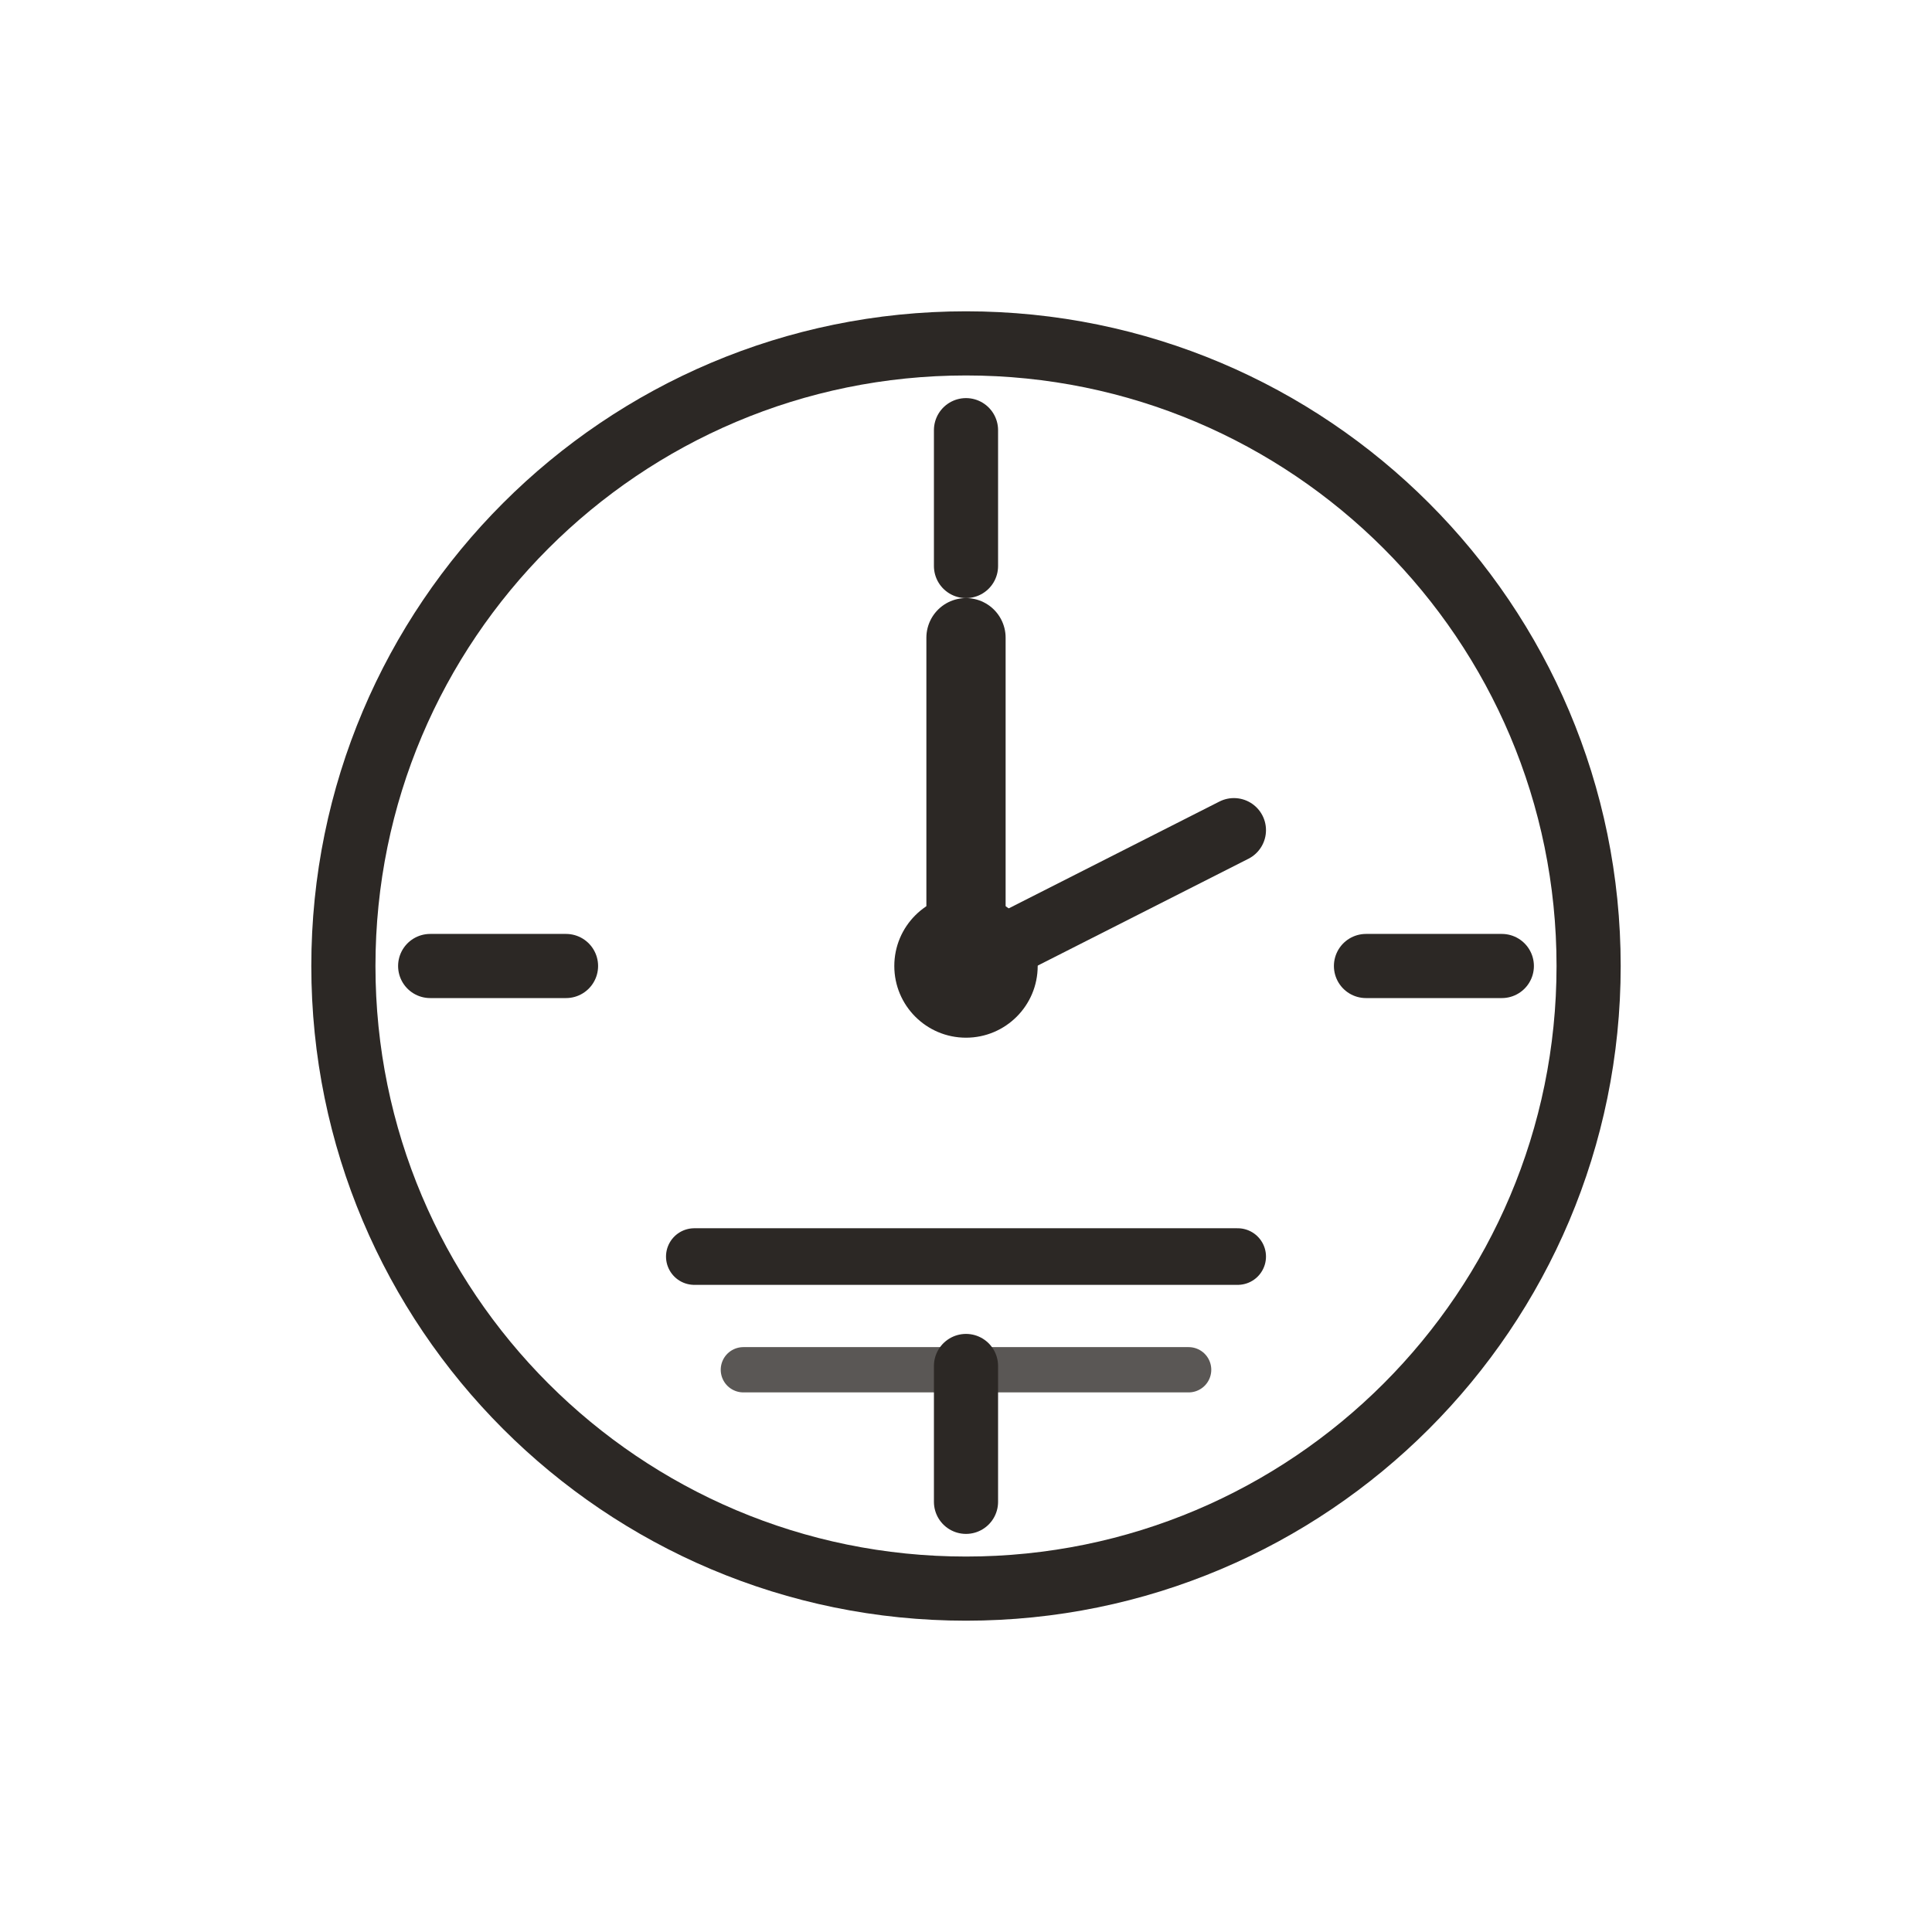
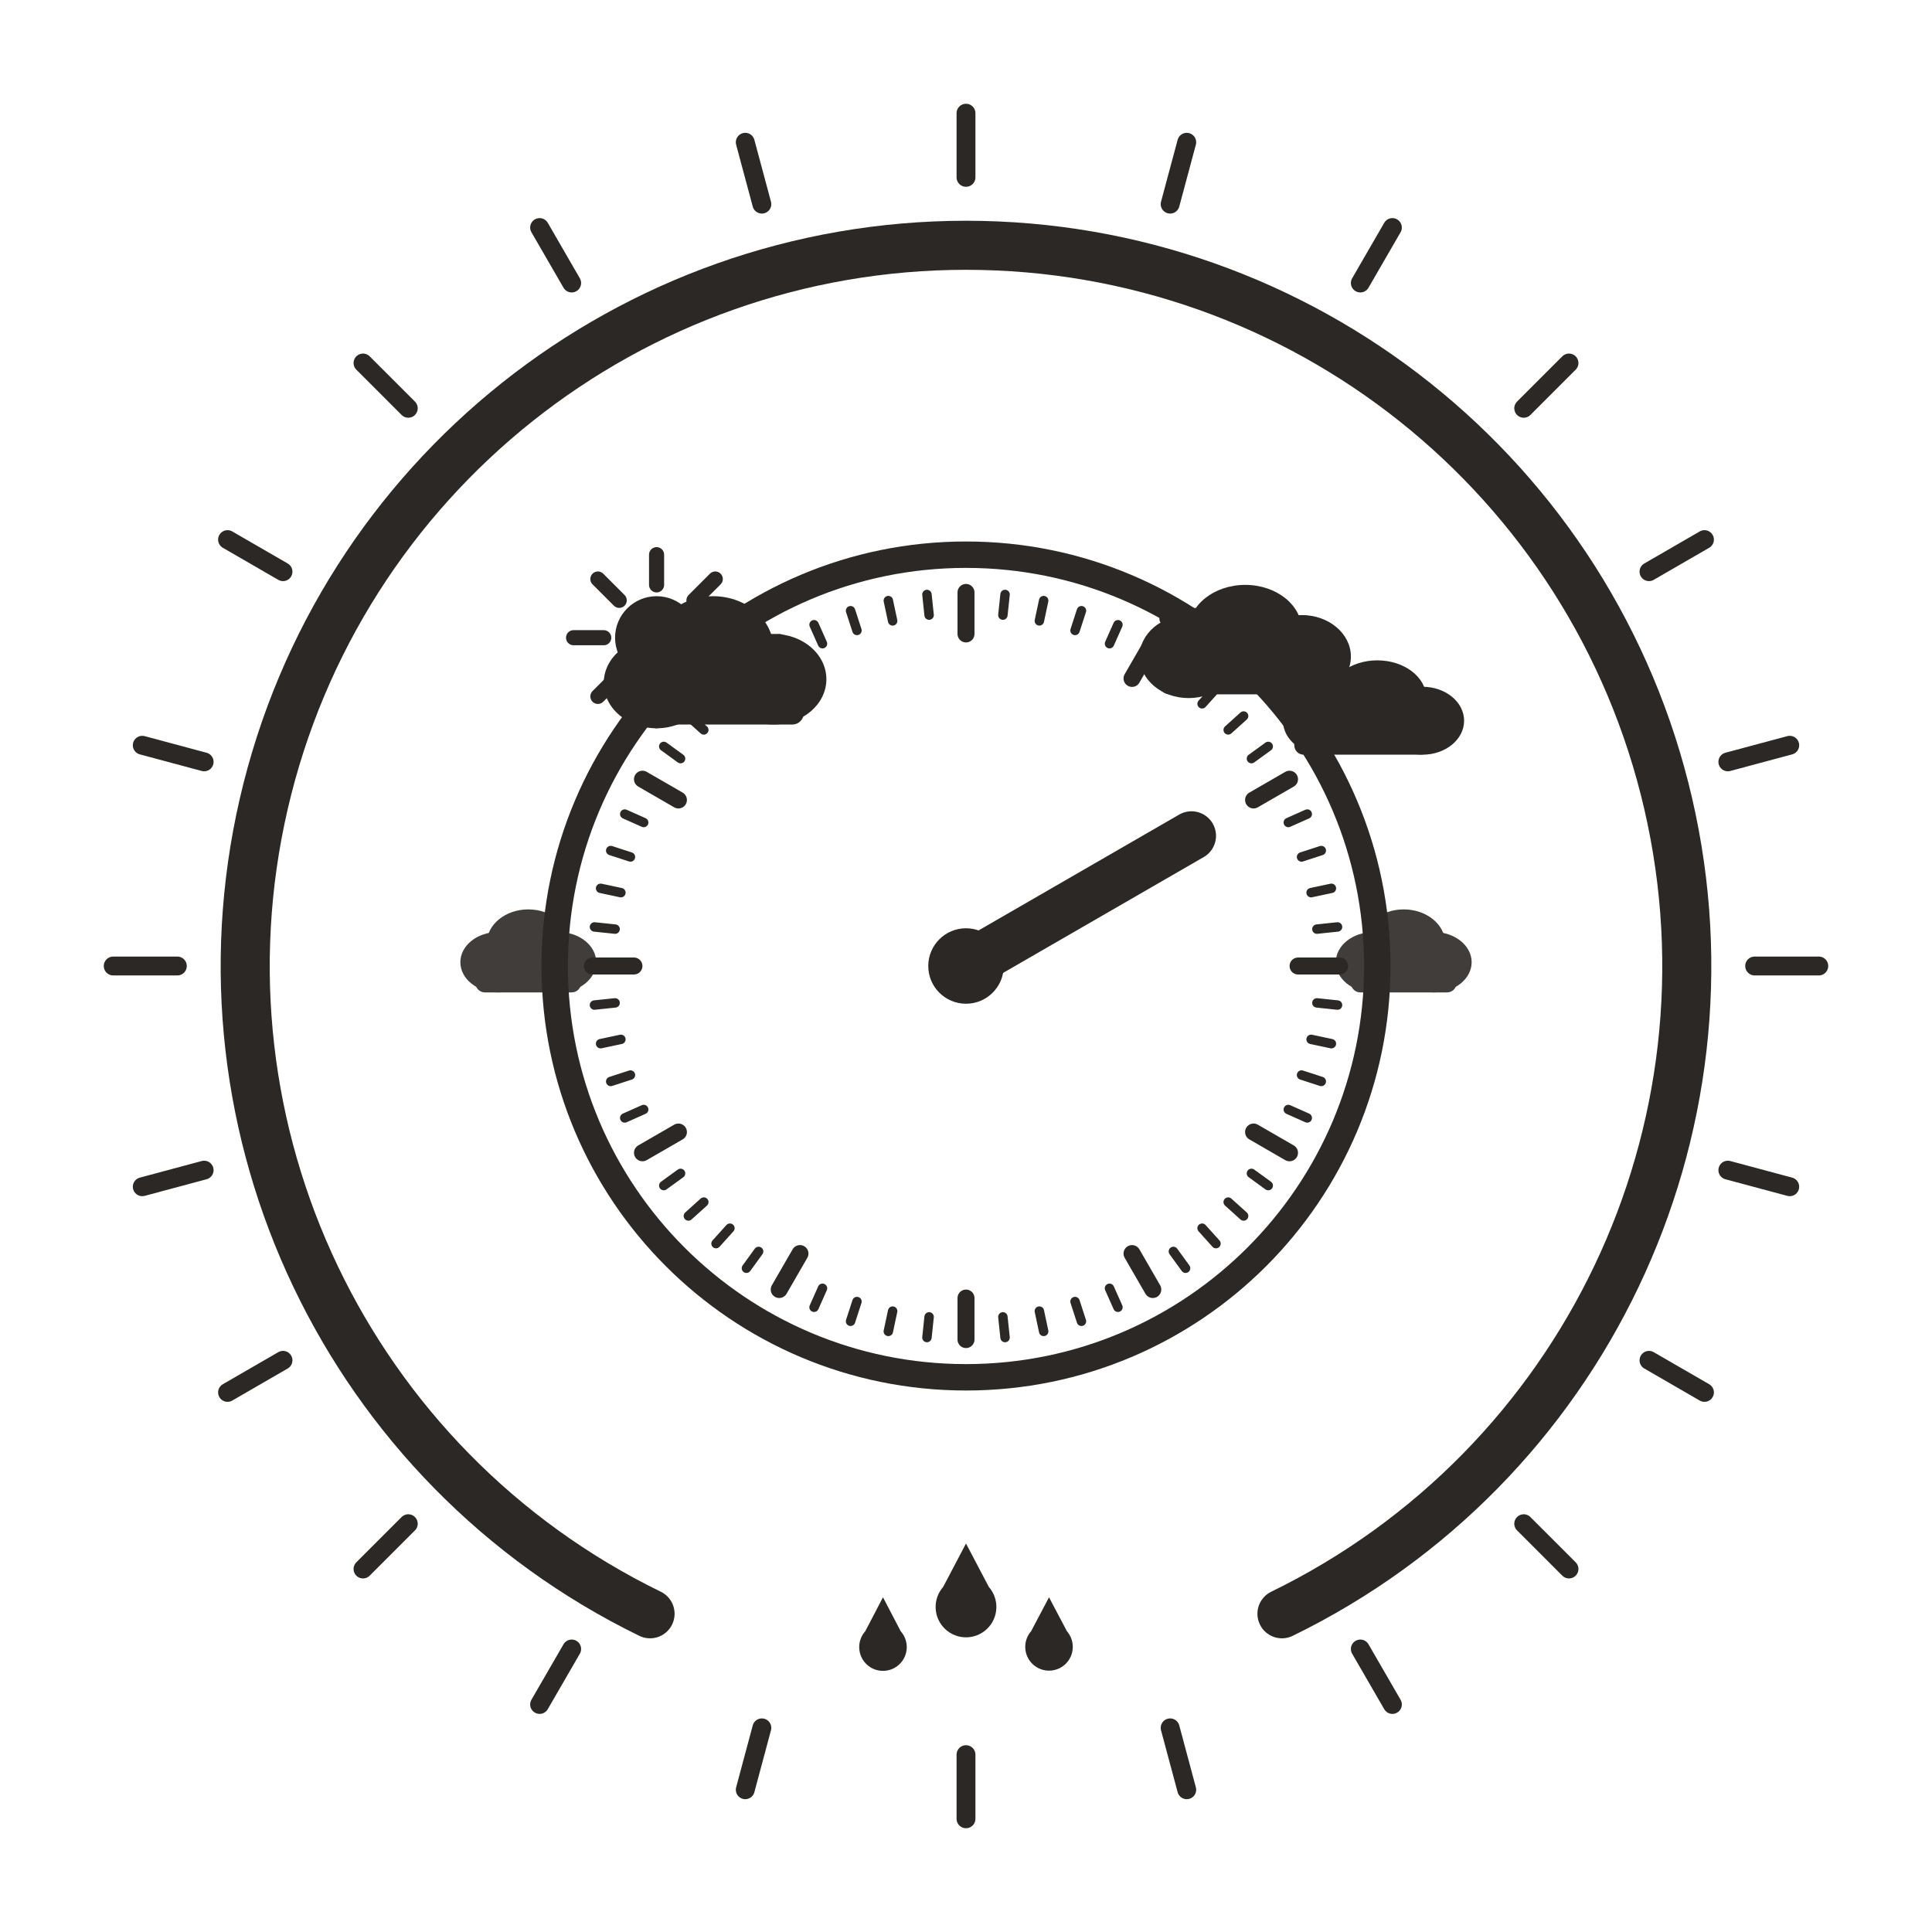
<svg xmlns="http://www.w3.org/2000/svg" width="1024" height="1024" viewBox="0 0 1024 1024">
-   <rect width="1024" height="1024" fill="none" />
-   <circle cx="512" cy="512" r="330" fill="none" stroke="#2c2825" stroke-width="34" />
-   <path d="M512 228v72M512 724v72M228 512h72M724 512h72" stroke="#2c2825" stroke-width="34" stroke-linecap="round" />
-   <path d="M512 512 512 338" stroke="#2c2825" stroke-width="42" stroke-linecap="round" />
-   <path d="M512 512 654 440" stroke="#2c2825" stroke-width="34" stroke-linecap="round" />
-   <circle cx="512" cy="512" r="38" fill="#2c2825" />
-   <path d="M368 666h288" stroke="#2c2825" stroke-width="30" stroke-linecap="round" />
-   <path d="M394 726h236" stroke="#2c2825" stroke-width="24" stroke-linecap="round" opacity=".78" />
+   <g stroke="#2c2825" stroke-width="10" stroke-linecap="round">
+     <line x1="512.0" y1="94.0" x2="512.0" y2="60.0" />
+     <line x1="620.2" y1="108.2" x2="629.0" y2="75.4" />
+     <line x1="721.0" y1="150.0" x2="738.0" y2="120.6" />
+     <line x1="807.6" y1="216.4" x2="831.6" y2="192.4" />
+     <line x1="874.0" y1="303.0" x2="903.4" y2="286.0" />
+     <line x1="915.8" y1="403.8" x2="948.6" y2="395.0" />
+     <line x1="930.0" y1="512.0" x2="964.0" y2="512.0" />
+     <line x1="915.8" y1="620.2" x2="948.6" y2="629.0" />
+     <line x1="874.0" y1="721.0" x2="903.4" y2="738.0" />
+     <line x1="807.6" y1="807.6" x2="831.6" y2="831.6" />
+     <line x1="721.0" y1="874.0" x2="738.0" y2="903.4" />
+     <line x1="620.2" y1="915.8" x2="629.0" y2="948.6" />
+     <line x1="512.0" y1="930.0" x2="512.0" y2="964.0" />
+     <line x1="403.8" y1="915.8" x2="395.0" y2="948.6" />
+     <line x1="303.0" y1="874.0" x2="286.0" y2="903.4" />
+     <line x1="216.4" y1="807.6" x2="192.4" y2="831.6" />
+     <line x1="150.0" y1="721.0" x2="120.6" y2="738.0" />
+     <line x1="108.2" y1="620.2" x2="75.4" y2="629.0" />
+     <line x1="94.0" y1="512.0" x2="60.0" y2="512.0" />
+     <line x1="108.2" y1="403.8" x2="75.4" y2="395.0" />
+     <line x1="150.0" y1="303.0" x2="120.6" y2="286.0" />
+     <line x1="216.4" y1="216.4" x2="192.4" y2="192.4" />
+     <line x1="303.0" y1="150.0" x2="286.0" y2="120.6" />
+     <line x1="403.8" y1="108.2" x2="395.0" y2="75.4" />
+   </g>
+   <path fill="none" stroke="#2c2825" stroke-width="26" stroke-linecap="round" d="M 344.54 855.34 A 382.00 382.00 0 1 1 679.46 855.34" />
+   <g stroke="#2c2825" stroke-width="8" stroke-linecap="round">
+     <line x1="376.00" y1="338.00" x2="392.00" y2="338.00" />
+     <line x1="367.80" y1="357.80" x2="379.11" y2="369.11" />
+     <line x1="348.00" y1="366.00" x2="348.00" y2="382.00" />
+     <line x1="328.20" y1="357.80" x2="316.89" y2="369.11" />
+     <line x1="320.00" y1="338.00" x2="304.00" y2="338.00" />
+     <line x1="328.20" y1="318.20" x2="316.89" y2="306.89" />
+     <line x1="348.00" y1="310.00" x2="348.00" y2="294.00" />
+     <line x1="367.80" y1="318.20" x2="379.11" y2="306.89" />
+   </g>
+   <circle cx="348.0" cy="338.0" r="22" fill="#2c2825" />
+   <g fill="#2c2825">
+     <ellipse cx="348.0" cy="362.0" rx="28" ry="24" />
+     <ellipse cx="378.0" cy="344.0" rx="32" ry="28" />
+     <ellipse cx="410.0" cy="360.0" rx="28" ry="24" />
+     <rect x="330.0" y="362.0" width="96" height="22" rx="6" />
+   </g>
+   <g fill="#2c2825">
+     <ellipse cx="630.0" cy="348.0" rx="26" ry="22" />
+     <ellipse cx="660.0" cy="334.0" rx="30" ry="24" />
+     <ellipse cx="690.0" cy="348.0" rx="26" ry="22" />
+     <rect x="614.0" y="348.0" width="84" height="20" rx="6" />
+     <ellipse cx="702.0" cy="382.0" rx="22" ry="18" />
+     <ellipse cx="730.0" cy="370.0" rx="26" ry="20" />
+     <ellipse cx="754.0" cy="382.0" rx="22" ry="18" />
+     <rect x="686.0" y="382.0" width="72" height="18" rx="5" />
+   </g>
+   <g fill="none" stroke="#2c2825" stroke-width="7" stroke-linecap="round">
+     <path d="M 618 328 C 640 320, 658 336, 678 330" />
+     <path d="M 612 346 C 632 338, 652 354, 672 348" />
+   </g>
+   <g fill="#2c2825" opacity="0.9">
+     <ellipse cx="264" cy="510" rx="20" ry="16" />
+     <ellipse cx="280" cy="500" rx="22" ry="18" />
+     <ellipse cx="296" cy="510" rx="20" ry="16" />
+     <rect x="252" y="510" width="56" height="16" rx="5" />
+     <ellipse cx="728" cy="510" rx="20" ry="16" />
+     <ellipse cx="744" cy="500" rx="22" ry="18" />
+     <ellipse cx="760" cy="510" rx="20" ry="16" />
+     <rect x="716" y="510" width="56" height="16" rx="5" />
+   </g>
+   <circle cx="512.0" cy="512.0" r="218.0" fill="none" stroke="#2c2825" stroke-width="14" />
+   <g stroke="#2c2825" stroke-linecap="round">
+     <line x1="512.00" y1="314.00" x2="512.00" y2="336.00" stroke-width="9" />
+     <line x1="532.70" y1="315.08" x2="531.55" y2="326.02" stroke-width="5" />
+     <line x1="553.17" y1="318.33" x2="550.88" y2="329.09" stroke-width="5" />
+     <line x1="573.19" y1="323.69" x2="569.79" y2="334.15" stroke-width="5" />
+     <line x1="592.53" y1="331.12" x2="588.06" y2="341.17" stroke-width="5" />
+     <line x1="611.00" y1="340.53" x2="600.00" y2="359.58" stroke-width="9" />
+     <line x1="628.38" y1="351.81" x2="621.92" y2="360.71" stroke-width="5" />
+     <line x1="644.49" y1="364.86" x2="637.13" y2="373.03" stroke-width="5" />
+     <line x1="659.14" y1="379.51" x2="650.97" y2="386.87" stroke-width="5" />
+     <line x1="672.19" y1="395.62" x2="663.29" y2="402.08" stroke-width="5" />
+     <line x1="683.47" y1="413.00" x2="664.42" y2="424.00" stroke-width="9" />
+     <line x1="692.88" y1="431.47" x2="682.83" y2="435.94" stroke-width="5" />
+     <line x1="700.31" y1="450.81" x2="689.85" y2="454.21" stroke-width="5" />
+     <line x1="705.67" y1="470.83" x2="694.91" y2="473.12" stroke-width="5" />
+     <line x1="708.92" y1="491.30" x2="697.98" y2="492.45" stroke-width="5" />
+     <line x1="710.00" y1="512.00" x2="688.00" y2="512.00" stroke-width="9" />
+     <line x1="708.92" y1="532.70" x2="697.98" y2="531.55" stroke-width="5" />
+     <line x1="705.67" y1="553.17" x2="694.91" y2="550.88" stroke-width="5" />
+     <line x1="700.31" y1="573.19" x2="689.85" y2="569.79" stroke-width="5" />
+     <line x1="692.88" y1="592.53" x2="682.83" y2="588.06" stroke-width="5" />
+     <line x1="683.47" y1="611.00" x2="664.42" y2="600.00" stroke-width="9" />
+     <line x1="672.19" y1="628.38" x2="663.29" y2="621.92" stroke-width="5" />
+     <line x1="659.14" y1="644.49" x2="650.97" y2="637.13" stroke-width="5" />
+     <line x1="644.49" y1="659.14" x2="637.13" y2="650.97" stroke-width="5" />
+     <line x1="628.38" y1="672.19" x2="621.92" y2="663.29" stroke-width="5" />
+     <line x1="611.00" y1="683.47" x2="600.00" y2="664.42" stroke-width="9" />
+     <line x1="592.53" y1="692.88" x2="588.06" y2="682.83" stroke-width="5" />
+     <line x1="573.19" y1="700.31" x2="569.79" y2="689.85" stroke-width="5" />
+     <line x1="553.17" y1="705.67" x2="550.88" y2="694.91" stroke-width="5" />
+     <line x1="532.70" y1="708.92" x2="531.55" y2="697.98" stroke-width="5" />
+     <line x1="512.00" y1="710.00" x2="512.00" y2="688.00" stroke-width="9" />
+     <line x1="491.30" y1="708.92" x2="492.45" y2="697.98" stroke-width="5" />
+     <line x1="470.83" y1="705.67" x2="473.12" y2="694.91" stroke-width="5" />
+     <line x1="450.81" y1="700.31" x2="454.21" y2="689.85" stroke-width="5" />
+     <line x1="431.47" y1="692.88" x2="435.94" y2="682.83" stroke-width="5" />
+     <line x1="413.00" y1="683.47" x2="424.00" y2="664.42" stroke-width="9" />
+     <line x1="395.62" y1="672.19" x2="402.08" y2="663.29" stroke-width="5" />
+     <line x1="379.51" y1="659.14" x2="386.87" y2="650.97" stroke-width="5" />
+     <line x1="364.86" y1="644.49" x2="373.03" y2="637.13" stroke-width="5" />
+     <line x1="351.81" y1="628.38" x2="360.71" y2="621.92" stroke-width="5" />
+     <line x1="340.53" y1="611.00" x2="359.58" y2="600.00" stroke-width="9" />
+     <line x1="331.12" y1="592.53" x2="341.17" y2="588.06" stroke-width="5" />
+     <line x1="323.69" y1="573.19" x2="334.15" y2="569.79" stroke-width="5" />
+     <line x1="318.33" y1="553.17" x2="329.09" y2="550.88" stroke-width="5" />
+     <line x1="315.08" y1="532.70" x2="326.02" y2="531.55" stroke-width="5" />
+     <line x1="314.00" y1="512.00" x2="336.00" y2="512.00" stroke-width="9" />
+     <line x1="315.08" y1="491.30" x2="326.02" y2="492.45" stroke-width="5" />
+     <line x1="318.33" y1="470.83" x2="329.09" y2="473.12" stroke-width="5" />
+     <line x1="323.69" y1="450.81" x2="334.15" y2="454.21" stroke-width="5" />
+     <line x1="331.12" y1="431.47" x2="341.17" y2="435.94" stroke-width="5" />
+     <line x1="340.53" y1="413.00" x2="359.58" y2="424.00" stroke-width="9" />
+     <line x1="351.81" y1="395.62" x2="360.71" y2="402.08" stroke-width="5" />
+     <line x1="364.86" y1="379.51" x2="373.03" y2="386.87" stroke-width="5" />
+     <line x1="379.51" y1="364.86" x2="386.87" y2="373.03" stroke-width="5" />
+     <line x1="395.62" y1="351.81" x2="402.08" y2="360.71" stroke-width="5" />
+     <line x1="413.00" y1="340.53" x2="424.00" y2="359.58" stroke-width="9" />
+     <line x1="431.47" y1="331.12" x2="435.94" y2="341.17" stroke-width="5" />
+     <line x1="450.81" y1="323.69" x2="454.21" y2="334.15" stroke-width="5" />
+     <line x1="470.83" y1="318.33" x2="473.12" y2="329.09" stroke-width="5" />
+     <line x1="491.30" y1="315.08" x2="492.45" y2="326.02" stroke-width="5" />
+   </g>
+   <g fill="#2c2825">
+     <path d="M 512.0 818.1 L 524.1 841.1 A 16.1 16.1 0 1 1 499.9 841.1 Z" />
+     <path d="M 468.0 846.6 L 477.4 864.6 A 12.6 12.6 0 1 1 458.6 864.6 Z" />
+     <path d="M 556.0 846.6 L 565.5 864.6 A 12.6 12.6 0 1 1 546.5 864.6 Z" />
+   </g>
+   <line x1="512.0" y1="512.0" x2="631.51" y2="443.00" stroke="#2c2825" stroke-width="26" stroke-linecap="round" />
+   <circle cx="512.0" cy="512.0" r="20" fill="#2c2825" />
</svg>
